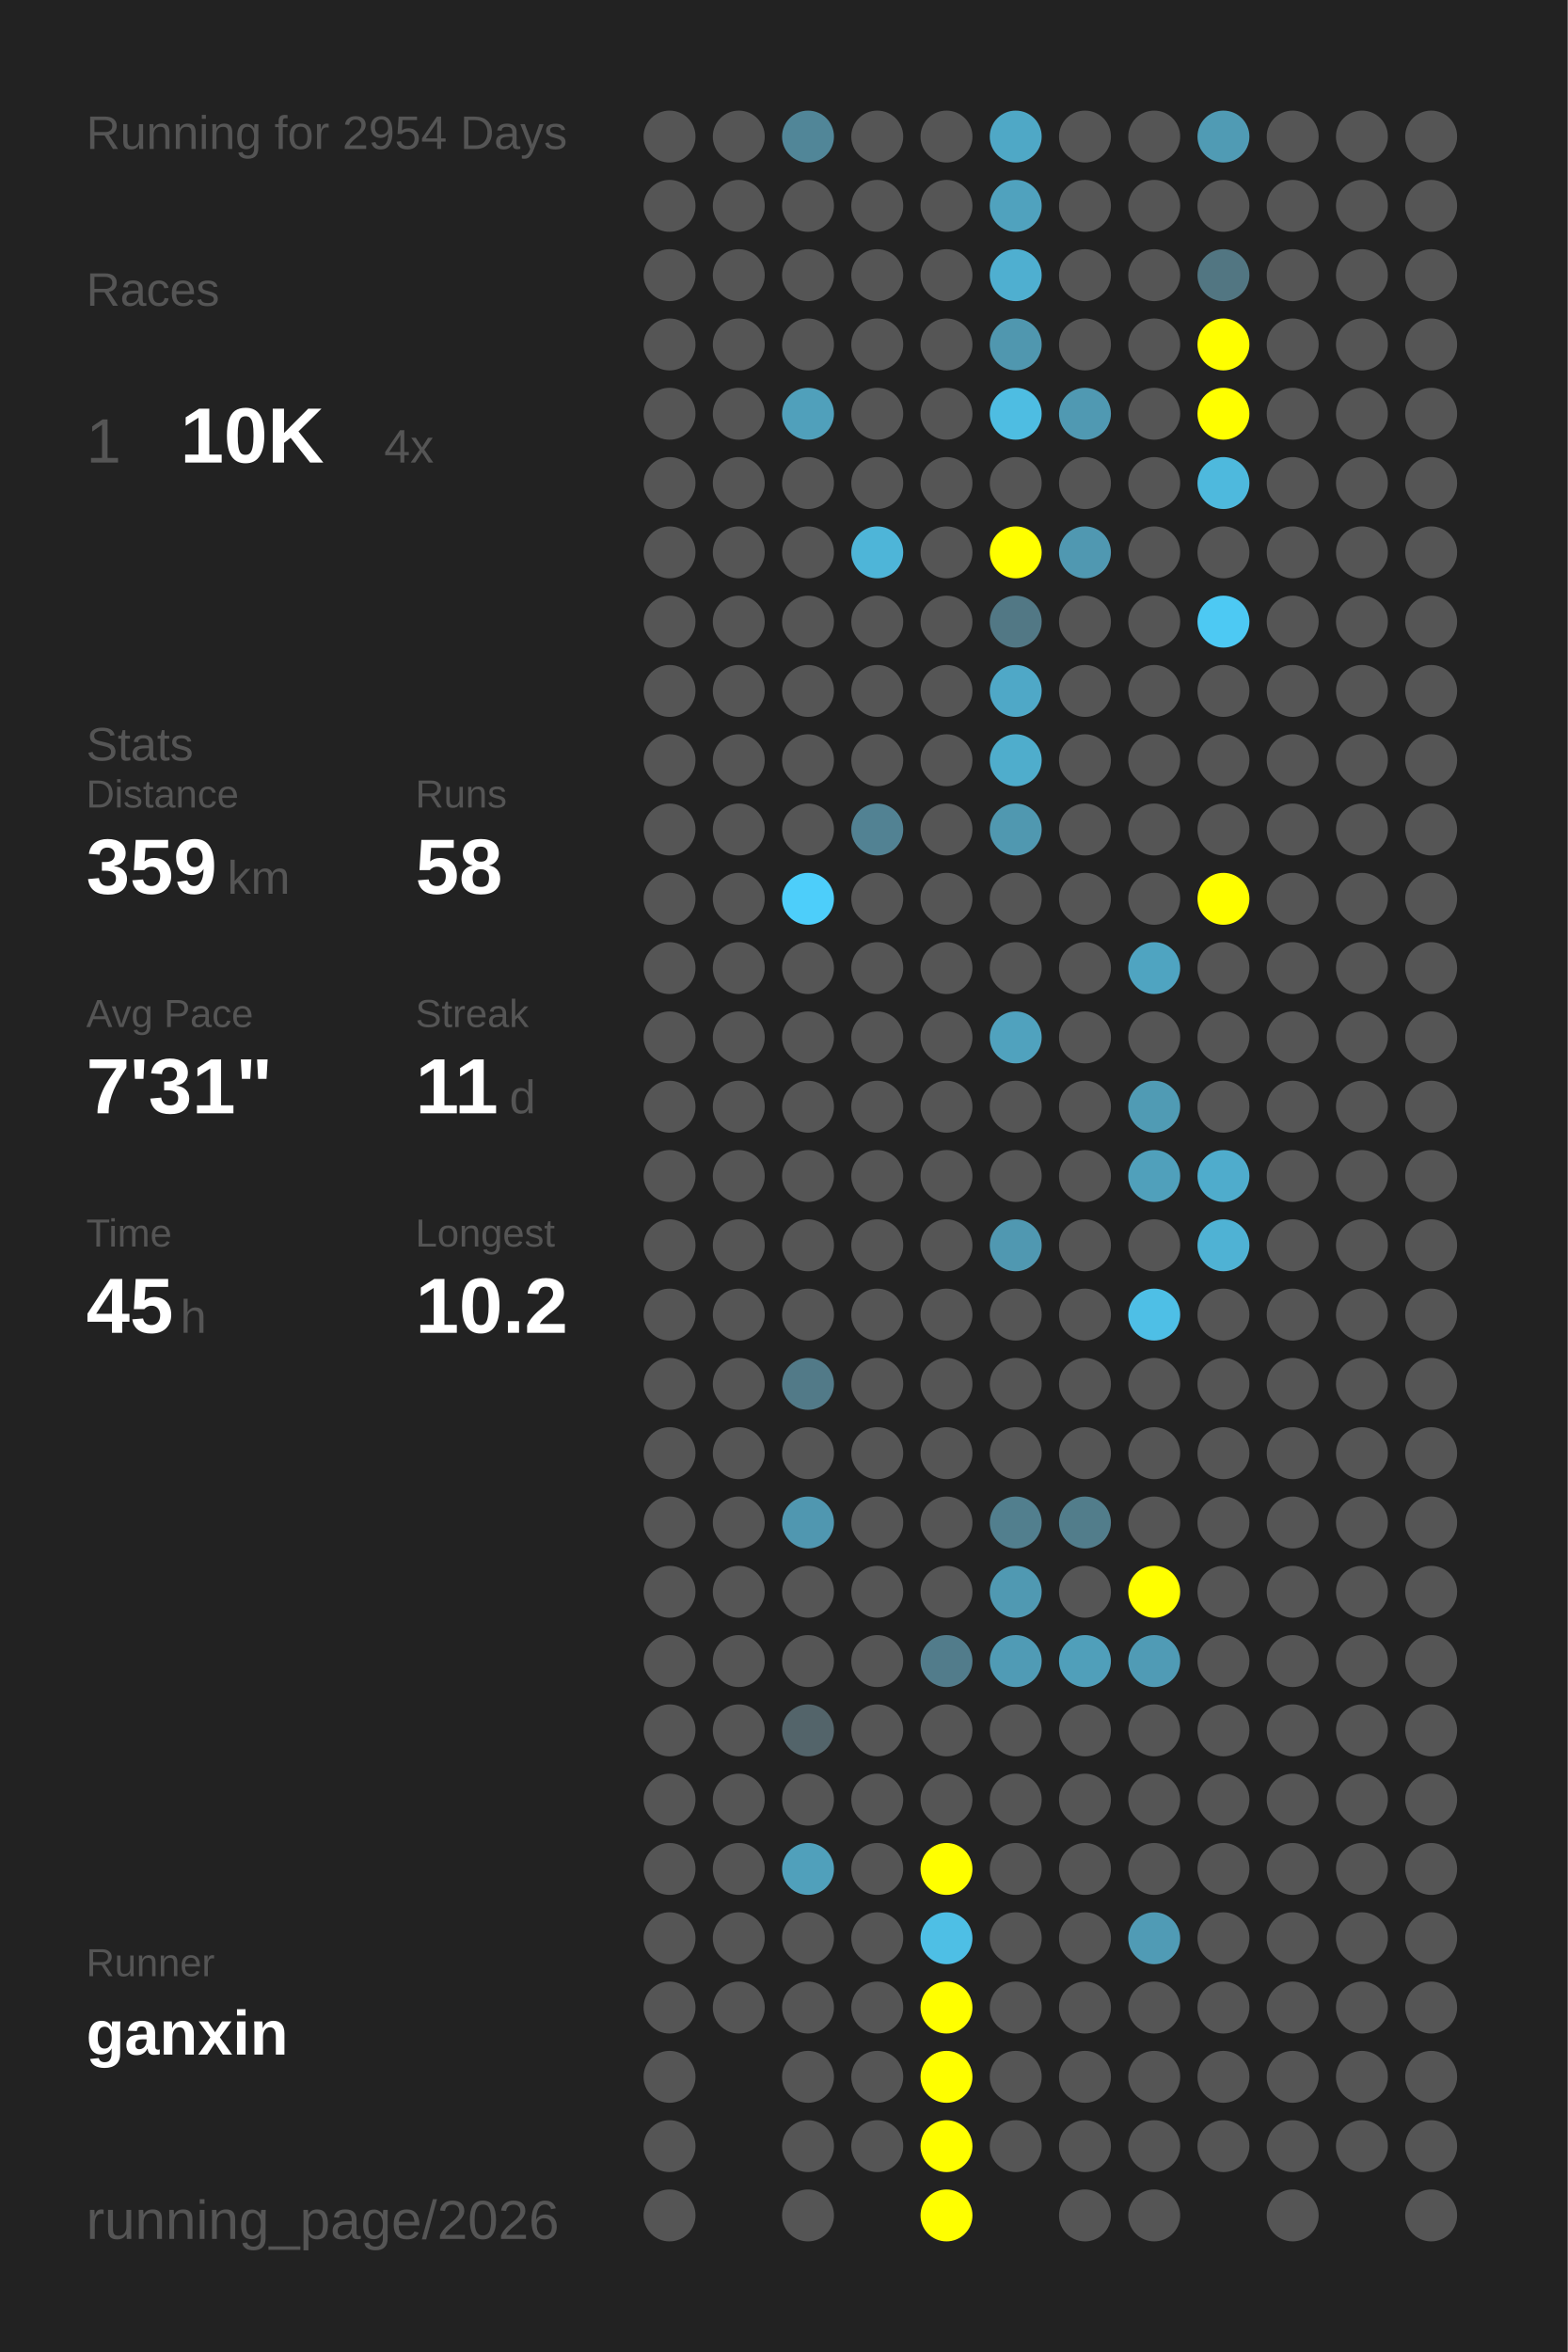
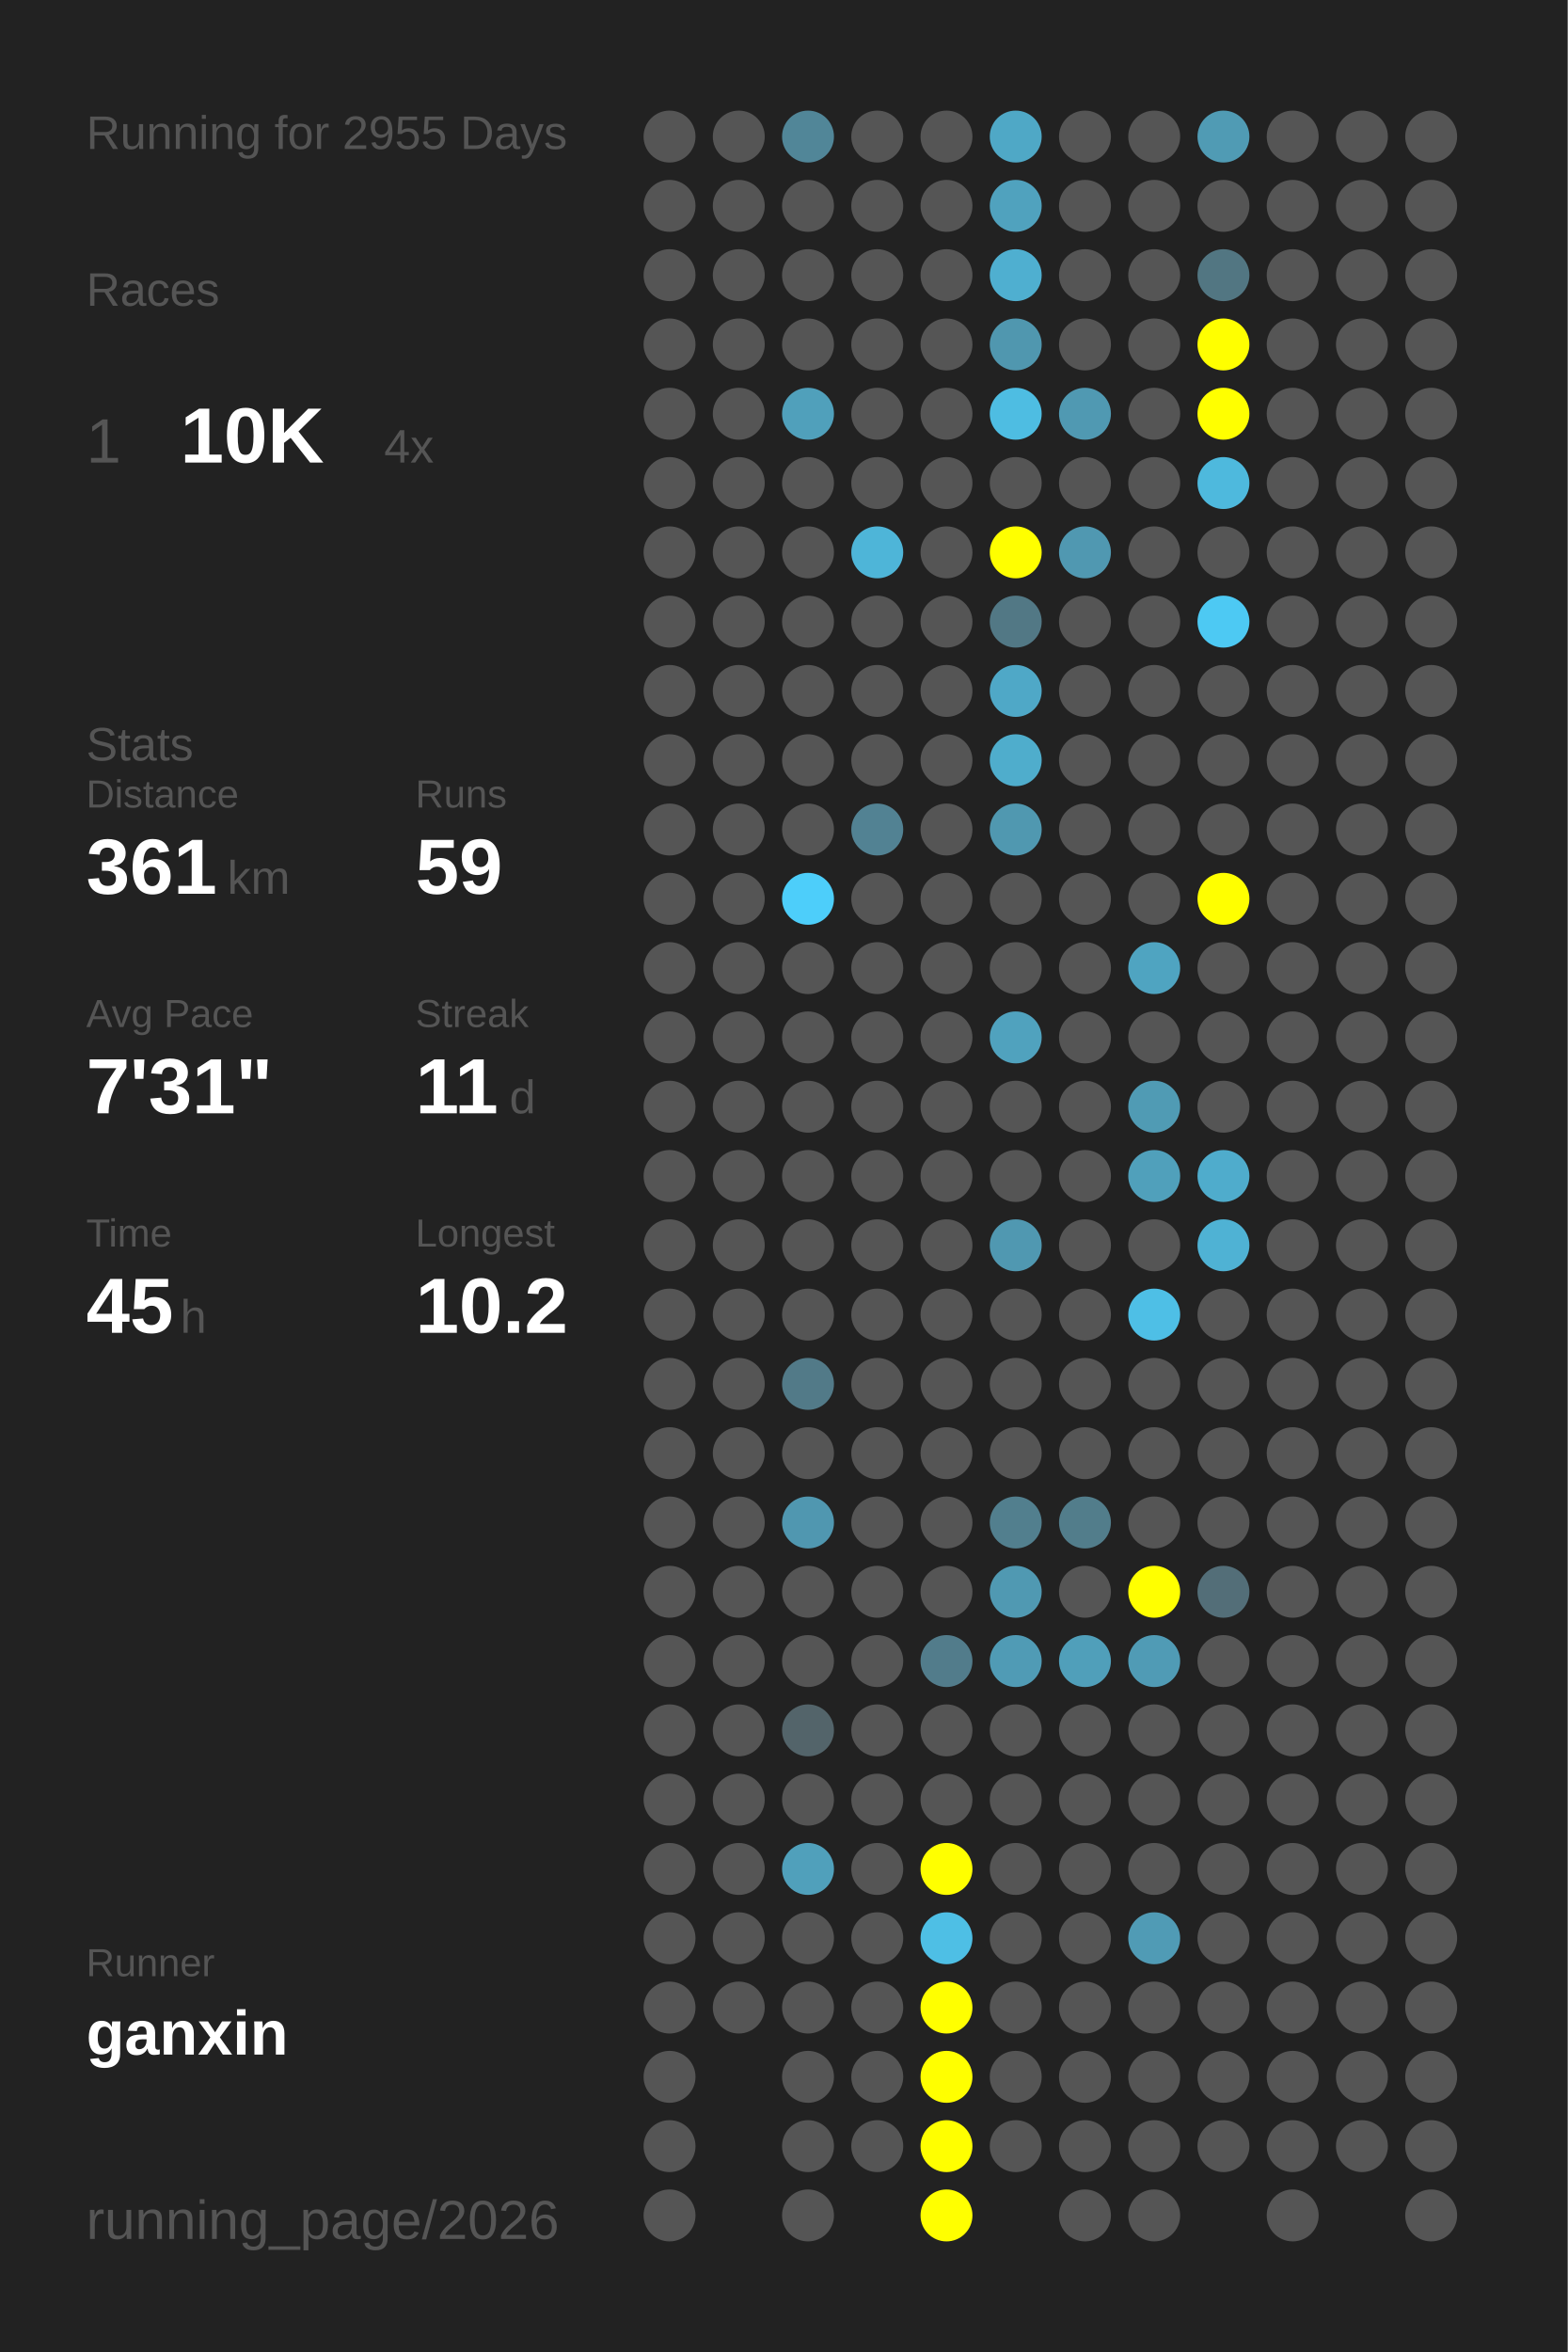
<svg xmlns="http://www.w3.org/2000/svg" baseProfile="full" height="300mm" version="1.1" viewBox="0,0,200,300" width="200mm">
  <defs />
  <rect fill="#222222" height="300" width="200" x="0" y="0" />
-   <text fill="#555555" style="font-size:6px; font-family:Arial;" x="11" y="19">Running for 2954 Days</text>
+   <text fill="#555555" style="font-size:6px; font-family:Arial;" x="11" y="19">Running for 2955 Days</text>
  <text fill="#555555" style="font-size:6px; font-family:Arial;" x="11" y="39">Races</text>
  <text fill="#555555" style="font-size:8px; font-family:Arial;" x="11" y="59">1</text>
  <text fill="#FFFFFF" style="font-size:10px; font-family:Arial; font-weight:bold;" x="23" y="59">10K</text>
  <text fill="#555555" style="font-size:6px; font-family:Arial;" x="49" y="59">4x</text>
  <text fill="#555555" style="font-size:6px; font-family:Arial;" x="11" y="97">Stats</text>
  <text fill="#555555" style="font-size:5px; font-family:Arial;" x="11" y="103">Distance</text>
-   <text fill="#FFFFFF" style="font-size:10px; font-family:Arial; font-weight:bold;" x="11" y="114">359</text>
+   <text fill="#FFFFFF" style="font-size:10px; font-family:Arial; font-weight:bold;" x="11" y="114">361</text>
  <text fill="#555555" style="font-size:6px; font-family:Arial;" x="29" y="114">km</text>
  <text fill="#555555" style="font-size:5px; font-family:Arial;" x="53" y="103">Runs</text>
-   <text fill="#FFFFFF" style="font-size:10px; font-family:Arial; font-weight:bold;" x="53" y="114">58</text>
+   <text fill="#FFFFFF" style="font-size:10px; font-family:Arial; font-weight:bold;" x="53" y="114">59</text>
  <text fill="#555555" style="font-size:5px; font-family:Arial;" x="11" y="131">Avg Pace</text>
  <text fill="#FFFFFF" style="font-size:10px; font-family:Arial; font-weight:bold;" x="11" y="142">7'31"</text>
  <text fill="#555555" style="font-size:5px; font-family:Arial;" x="53" y="131">Streak</text>
  <text fill="#FFFFFF" style="font-size:10px; font-family:Arial; font-weight:bold;" x="53" y="142">11</text>
  <text fill="#555555" style="font-size:6px; font-family:Arial;" x="65" y="142">d</text>
  <text fill="#555555" style="font-size:5px; font-family:Arial;" x="11" y="159">Time</text>
  <text fill="#FFFFFF" style="font-size:10px; font-family:Arial; font-weight:bold;" x="11" y="170">45</text>
  <text fill="#555555" style="font-size:6px; font-family:Arial;" x="23" y="170">h</text>
  <text fill="#555555" style="font-size:5px; font-family:Arial;" x="53" y="159">Longest</text>
  <text fill="#FFFFFF" style="font-size:10px; font-family:Arial; font-weight:bold;" x="53" y="170">10.2</text>
  <text fill="#555555" style="font-size:5px; font-family:Arial;" x="11" y="252.065">Runner</text>
  <text fill="#FFFFFF" style="font-size:8px; font-family:Arial; font-weight:bold;" x="11" y="262.065">ganxin</text>
  <text fill="#555555" style="font-size:7px; font-family:Arial;" x="11" y="285.581">running_page/2026</text>
  <circle cx="85.417" cy="17.419" fill="#555555" r="3.312" />
  <circle cx="85.417" cy="26.258" fill="#555555" r="3.312" />
  <circle cx="85.417" cy="35.097" fill="#555555" r="3.312" />
  <circle cx="85.417" cy="43.935" fill="#555555" r="3.312" />
  <circle cx="85.417" cy="52.774" fill="#555555" r="3.312" />
  <circle cx="85.417" cy="61.613" fill="#555555" r="3.312" />
  <circle cx="85.417" cy="70.452" fill="#555555" r="3.312" />
  <circle cx="85.417" cy="79.29" fill="#555555" r="3.312" />
  <circle cx="85.417" cy="88.129" fill="#555555" r="3.312" />
  <circle cx="85.417" cy="96.968" fill="#555555" r="3.312" />
  <circle cx="85.417" cy="105.806" fill="#555555" r="3.312" />
  <circle cx="85.417" cy="114.645" fill="#555555" r="3.312" />
  <circle cx="85.417" cy="123.484" fill="#555555" r="3.312" />
  <circle cx="85.417" cy="132.323" fill="#555555" r="3.312" />
  <circle cx="85.417" cy="141.161" fill="#555555" r="3.312" />
  <circle cx="85.417" cy="150" fill="#555555" r="3.312" />
  <circle cx="85.417" cy="158.839" fill="#555555" r="3.312" />
  <circle cx="85.417" cy="167.677" fill="#555555" r="3.312" />
  <circle cx="85.417" cy="176.516" fill="#555555" r="3.312" />
  <circle cx="85.417" cy="185.355" fill="#555555" r="3.312" />
  <circle cx="85.417" cy="194.194" fill="#555555" r="3.312" />
  <circle cx="85.417" cy="203.032" fill="#555555" r="3.312" />
  <circle cx="85.417" cy="211.871" fill="#555555" r="3.312" />
  <circle cx="85.417" cy="220.71" fill="#555555" r="3.312" />
  <circle cx="85.417" cy="229.548" fill="#555555" r="3.312" />
  <circle cx="85.417" cy="238.387" fill="#555555" r="3.312" />
  <circle cx="85.417" cy="247.226" fill="#555555" r="3.312" />
  <circle cx="85.417" cy="256.065" fill="#555555" r="3.312" />
  <circle cx="85.417" cy="264.903" fill="#555555" r="3.312" />
  <circle cx="85.417" cy="273.742" fill="#555555" r="3.312" />
  <circle cx="85.417" cy="282.581" fill="#555555" r="3.312" />
  <circle cx="94.25" cy="17.419" fill="#555555" r="3.312" />
  <circle cx="94.25" cy="26.258" fill="#555555" r="3.312" />
  <circle cx="94.25" cy="35.097" fill="#555555" r="3.312" />
  <circle cx="94.25" cy="43.935" fill="#555555" r="3.312" />
  <circle cx="94.25" cy="52.774" fill="#555555" r="3.312" />
  <circle cx="94.25" cy="61.613" fill="#555555" r="3.312" />
  <circle cx="94.25" cy="70.452" fill="#555555" r="3.312" />
  <circle cx="94.25" cy="79.29" fill="#555555" r="3.312" />
  <circle cx="94.25" cy="88.129" fill="#555555" r="3.312" />
  <circle cx="94.25" cy="96.968" fill="#555555" r="3.312" />
  <circle cx="94.25" cy="105.806" fill="#555555" r="3.312" />
  <circle cx="94.25" cy="114.645" fill="#555555" r="3.312" />
  <circle cx="94.25" cy="123.484" fill="#555555" r="3.312" />
  <circle cx="94.25" cy="132.323" fill="#555555" r="3.312" />
  <circle cx="94.25" cy="141.161" fill="#555555" r="3.312" />
  <circle cx="94.25" cy="150" fill="#555555" r="3.312" />
  <circle cx="94.25" cy="158.839" fill="#555555" r="3.312" />
  <circle cx="94.25" cy="167.677" fill="#555555" r="3.312" />
  <circle cx="94.25" cy="176.516" fill="#555555" r="3.312" />
  <circle cx="94.25" cy="185.355" fill="#555555" r="3.312" />
  <circle cx="94.25" cy="194.194" fill="#555555" r="3.312" />
  <circle cx="94.25" cy="203.032" fill="#555555" r="3.312" />
  <circle cx="94.25" cy="211.871" fill="#555555" r="3.312" />
  <circle cx="94.25" cy="220.71" fill="#555555" r="3.312" />
  <circle cx="94.25" cy="229.548" fill="#555555" r="3.312" />
  <circle cx="94.25" cy="238.387" fill="#555555" r="3.312" />
  <circle cx="94.25" cy="247.226" fill="#555555" r="3.312" />
  <circle cx="94.25" cy="256.065" fill="#555555" r="3.312" />
  <circle cx="103.083" cy="17.419" fill="#518698" r="3.312" />
  <circle cx="103.083" cy="26.258" fill="#555555" r="3.312" />
  <circle cx="103.083" cy="35.097" fill="#555555" r="3.312" />
  <circle cx="103.083" cy="43.935" fill="#555555" r="3.312" />
  <circle cx="103.083" cy="52.774" fill="#50a0bb" r="3.312" />
  <circle cx="103.083" cy="61.613" fill="#555555" r="3.312" />
  <circle cx="103.083" cy="70.452" fill="#555555" r="3.312" />
  <circle cx="103.083" cy="79.29" fill="#555555" r="3.312" />
  <circle cx="103.083" cy="88.129" fill="#555555" r="3.312" />
  <circle cx="103.083" cy="96.968" fill="#555555" r="3.312" />
  <circle cx="103.083" cy="105.806" fill="#555555" r="3.312" />
  <circle cx="103.083" cy="114.645" fill="#4dcefa" r="3.312" />
  <circle cx="103.083" cy="123.484" fill="#555555" r="3.312" />
  <circle cx="103.083" cy="132.323" fill="#555555" r="3.312" />
  <circle cx="103.083" cy="141.161" fill="#555555" r="3.312" />
  <circle cx="103.083" cy="150" fill="#555555" r="3.312" />
  <circle cx="103.083" cy="158.839" fill="#555555" r="3.312" />
  <circle cx="103.083" cy="167.677" fill="#555555" r="3.312" />
  <circle cx="103.083" cy="176.516" fill="#527a88" r="3.312" />
  <circle cx="103.083" cy="185.355" fill="#555555" r="3.312" />
  <circle cx="103.083" cy="194.194" fill="#5097b0" r="3.312" />
  <circle cx="103.083" cy="203.032" fill="#555555" r="3.312" />
  <circle cx="103.083" cy="211.871" fill="#555555" r="3.312" />
  <circle cx="103.083" cy="220.71" fill="#53646a" r="3.312" />
  <circle cx="103.083" cy="229.548" fill="#555555" r="3.312" />
  <circle cx="103.083" cy="238.387" fill="#50a0bb" r="3.312" />
  <circle cx="103.083" cy="247.226" fill="#555555" r="3.312" />
  <circle cx="103.083" cy="256.065" fill="#555555" r="3.312" />
  <circle cx="103.083" cy="264.903" fill="#555555" r="3.312" />
  <circle cx="103.083" cy="273.742" fill="#555555" r="3.312" />
  <circle cx="103.083" cy="282.581" fill="#555555" r="3.312" />
  <circle cx="111.917" cy="17.419" fill="#555555" r="3.312" />
  <circle cx="111.917" cy="26.258" fill="#555555" r="3.312" />
  <circle cx="111.917" cy="35.097" fill="#555555" r="3.312" />
  <circle cx="111.917" cy="43.935" fill="#555555" r="3.312" />
  <circle cx="111.917" cy="52.774" fill="#555555" r="3.312" />
  <circle cx="111.917" cy="61.613" fill="#555555" r="3.312" />
  <circle cx="111.917" cy="70.452" fill="#4eb5d8" r="3.312" />
  <circle cx="111.917" cy="79.29" fill="#555555" r="3.312" />
  <circle cx="111.917" cy="88.129" fill="#555555" r="3.312" />
  <circle cx="111.917" cy="96.968" fill="#555555" r="3.312" />
  <circle cx="111.917" cy="105.806" fill="#528293" r="3.312" />
  <circle cx="111.917" cy="114.645" fill="#555555" r="3.312" />
  <circle cx="111.917" cy="123.484" fill="#555555" r="3.312" />
  <circle cx="111.917" cy="132.323" fill="#555555" r="3.312" />
  <circle cx="111.917" cy="141.161" fill="#555555" r="3.312" />
  <circle cx="111.917" cy="150" fill="#555555" r="3.312" />
  <circle cx="111.917" cy="158.839" fill="#555555" r="3.312" />
  <circle cx="111.917" cy="167.677" fill="#555555" r="3.312" />
  <circle cx="111.917" cy="176.516" fill="#555555" r="3.312" />
  <circle cx="111.917" cy="185.355" fill="#555555" r="3.312" />
  <circle cx="111.917" cy="194.194" fill="#555555" r="3.312" />
  <circle cx="111.917" cy="203.032" fill="#555555" r="3.312" />
  <circle cx="111.917" cy="211.871" fill="#555555" r="3.312" />
  <circle cx="111.917" cy="220.71" fill="#555555" r="3.312" />
  <circle cx="111.917" cy="229.548" fill="#555555" r="3.312" />
  <circle cx="111.917" cy="238.387" fill="#555555" r="3.312" />
  <circle cx="111.917" cy="247.226" fill="#555555" r="3.312" />
  <circle cx="111.917" cy="256.065" fill="#555555" r="3.312" />
  <circle cx="111.917" cy="264.903" fill="#555555" r="3.312" />
  <circle cx="111.917" cy="273.742" fill="#555555" r="3.312" />
  <circle cx="120.75" cy="17.419" fill="#555555" r="3.312" />
  <circle cx="120.75" cy="26.258" fill="#555555" r="3.312" />
  <circle cx="120.75" cy="35.097" fill="#555555" r="3.312" />
  <circle cx="120.75" cy="43.935" fill="#555555" r="3.312" />
  <circle cx="120.75" cy="52.774" fill="#555555" r="3.312" />
  <circle cx="120.75" cy="61.613" fill="#555555" r="3.312" />
  <circle cx="120.75" cy="70.452" fill="#555555" r="3.312" />
  <circle cx="120.75" cy="79.29" fill="#555555" r="3.312" />
  <circle cx="120.75" cy="88.129" fill="#555555" r="3.312" />
  <circle cx="120.75" cy="96.968" fill="#555555" r="3.312" />
  <circle cx="120.75" cy="105.806" fill="#555555" r="3.312" />
  <circle cx="120.75" cy="114.645" fill="#555555" r="3.312" />
  <circle cx="120.75" cy="123.484" fill="#555555" r="3.312" />
  <circle cx="120.75" cy="132.323" fill="#555555" r="3.312" />
  <circle cx="120.75" cy="141.161" fill="#555555" r="3.312" />
  <circle cx="120.75" cy="150" fill="#555555" r="3.312" />
  <circle cx="120.75" cy="158.839" fill="#555555" r="3.312" />
  <circle cx="120.75" cy="167.677" fill="#555555" r="3.312" />
  <circle cx="120.75" cy="176.516" fill="#555555" r="3.312" />
  <circle cx="120.75" cy="185.355" fill="#555555" r="3.312" />
  <circle cx="120.75" cy="194.194" fill="#555555" r="3.312" />
  <circle cx="120.75" cy="203.032" fill="#555555" r="3.312" />
  <circle cx="120.75" cy="211.871" fill="#527c8b" r="3.312" />
  <circle cx="120.75" cy="220.71" fill="#555555" r="3.312" />
  <circle cx="120.75" cy="229.548" fill="#555555" r="3.312" />
  <circle cx="120.75" cy="238.387" fill="#FFFF00" r="3.312" />
  <circle cx="120.75" cy="247.226" fill="#4ebfe5" r="3.312" />
  <circle cx="120.75" cy="256.065" fill="#FFFF00" r="3.312" />
  <circle cx="120.75" cy="264.903" fill="#FFFF00" r="3.312" />
  <circle cx="120.75" cy="273.742" fill="#FFFF00" r="3.312" />
  <circle cx="120.75" cy="282.581" fill="#FFFF00" r="3.312" />
  <circle cx="129.583" cy="17.419" fill="#4fa8c6" r="3.312" />
  <circle cx="129.583" cy="26.258" fill="#50a2be" r="3.312" />
  <circle cx="129.583" cy="35.097" fill="#4fafd0" r="3.312" />
  <circle cx="129.583" cy="43.935" fill="#5097af" r="3.312" />
  <circle cx="129.583" cy="52.774" fill="#4ebde2" r="3.312" />
  <circle cx="129.583" cy="61.613" fill="#555555" r="3.312" />
  <circle cx="129.583" cy="70.452" fill="#FFFF00" r="3.312" />
  <circle cx="129.583" cy="79.29" fill="#527885" r="3.312" />
  <circle cx="129.583" cy="88.129" fill="#4fa8c7" r="3.312" />
  <circle cx="129.583" cy="96.968" fill="#4fadcc" r="3.312" />
  <circle cx="129.583" cy="105.806" fill="#5098b0" r="3.312" />
  <circle cx="129.583" cy="114.645" fill="#555555" r="3.312" />
  <circle cx="129.583" cy="123.484" fill="#555555" r="3.312" />
  <circle cx="129.583" cy="132.323" fill="#50a2be" r="3.312" />
  <circle cx="129.583" cy="141.161" fill="#555555" r="3.312" />
  <circle cx="129.583" cy="150" fill="#555555" r="3.312" />
  <circle cx="129.583" cy="158.839" fill="#5098b1" r="3.312" />
  <circle cx="129.583" cy="167.677" fill="#555555" r="3.312" />
  <circle cx="129.583" cy="176.516" fill="#555555" r="3.312" />
  <circle cx="129.583" cy="185.355" fill="#555555" r="3.312" />
  <circle cx="129.583" cy="194.194" fill="#527f8e" r="3.312" />
  <circle cx="129.583" cy="203.032" fill="#5099b2" r="3.312" />
  <circle cx="129.583" cy="211.871" fill="#509bb5" r="3.312" />
  <circle cx="129.583" cy="220.71" fill="#555555" r="3.312" />
  <circle cx="129.583" cy="229.548" fill="#555555" r="3.312" />
  <circle cx="129.583" cy="238.387" fill="#555555" r="3.312" />
  <circle cx="129.583" cy="247.226" fill="#555555" r="3.312" />
  <circle cx="129.583" cy="256.065" fill="#555555" r="3.312" />
  <circle cx="129.583" cy="264.903" fill="#555555" r="3.312" />
  <circle cx="129.583" cy="273.742" fill="#555555" r="3.312" />
  <circle cx="138.417" cy="17.419" fill="#555555" r="3.312" />
  <circle cx="138.417" cy="26.258" fill="#555555" r="3.312" />
  <circle cx="138.417" cy="35.097" fill="#555555" r="3.312" />
  <circle cx="138.417" cy="43.935" fill="#555555" r="3.312" />
  <circle cx="138.417" cy="52.774" fill="#5099b2" r="3.312" />
  <circle cx="138.417" cy="61.613" fill="#555555" r="3.312" />
  <circle cx="138.417" cy="70.452" fill="#5098b1" r="3.312" />
  <circle cx="138.417" cy="79.29" fill="#555555" r="3.312" />
  <circle cx="138.417" cy="88.129" fill="#555555" r="3.312" />
  <circle cx="138.417" cy="96.968" fill="#555555" r="3.312" />
  <circle cx="138.417" cy="105.806" fill="#555555" r="3.312" />
  <circle cx="138.417" cy="114.645" fill="#555555" r="3.312" />
  <circle cx="138.417" cy="123.484" fill="#555555" r="3.312" />
  <circle cx="138.417" cy="132.323" fill="#555555" r="3.312" />
  <circle cx="138.417" cy="141.161" fill="#555555" r="3.312" />
  <circle cx="138.417" cy="150" fill="#555555" r="3.312" />
  <circle cx="138.417" cy="158.839" fill="#555555" r="3.312" />
  <circle cx="138.417" cy="167.677" fill="#555555" r="3.312" />
  <circle cx="138.417" cy="176.516" fill="#555555" r="3.312" />
  <circle cx="138.417" cy="185.355" fill="#555555" r="3.312" />
  <circle cx="138.417" cy="194.194" fill="#527d8b" r="3.312" />
  <circle cx="138.417" cy="203.032" fill="#555555" r="3.312" />
  <circle cx="138.417" cy="211.871" fill="#509fba" r="3.312" />
  <circle cx="138.417" cy="220.71" fill="#555555" r="3.312" />
  <circle cx="138.417" cy="229.548" fill="#555555" r="3.312" />
  <circle cx="138.417" cy="238.387" fill="#555555" r="3.312" />
  <circle cx="138.417" cy="247.226" fill="#555555" r="3.312" />
  <circle cx="138.417" cy="256.065" fill="#555555" r="3.312" />
  <circle cx="138.417" cy="264.903" fill="#555555" r="3.312" />
  <circle cx="138.417" cy="273.742" fill="#555555" r="3.312" />
  <circle cx="138.417" cy="282.581" fill="#555555" r="3.312" />
  <circle cx="147.25" cy="17.419" fill="#555555" r="3.312" />
  <circle cx="147.25" cy="26.258" fill="#555555" r="3.312" />
  <circle cx="147.25" cy="35.097" fill="#555555" r="3.312" />
  <circle cx="147.25" cy="43.935" fill="#555555" r="3.312" />
  <circle cx="147.25" cy="52.774" fill="#555555" r="3.312" />
  <circle cx="147.25" cy="61.613" fill="#555555" r="3.312" />
  <circle cx="147.25" cy="70.452" fill="#555555" r="3.312" />
  <circle cx="147.25" cy="79.29" fill="#555555" r="3.312" />
  <circle cx="147.25" cy="88.129" fill="#555555" r="3.312" />
  <circle cx="147.25" cy="96.968" fill="#555555" r="3.312" />
  <circle cx="147.25" cy="105.806" fill="#555555" r="3.312" />
  <circle cx="147.25" cy="114.645" fill="#555555" r="3.312" />
  <circle cx="147.25" cy="123.484" fill="#4fa4c1" r="3.312" />
  <circle cx="147.25" cy="132.323" fill="#555555" r="3.312" />
  <circle cx="147.25" cy="141.161" fill="#509bb4" r="3.312" />
  <circle cx="147.25" cy="150" fill="#50a0bb" r="3.312" />
  <circle cx="147.25" cy="158.839" fill="#555555" r="3.312" />
  <circle cx="147.25" cy="167.677" fill="#4ebfe6" r="3.312" />
  <circle cx="147.25" cy="176.516" fill="#555555" r="3.312" />
  <circle cx="147.25" cy="185.355" fill="#555555" r="3.312" />
  <circle cx="147.25" cy="194.194" fill="#555555" r="3.312" />
  <circle cx="147.25" cy="203.032" fill="#FFFF00" r="3.312" />
  <circle cx="147.25" cy="211.871" fill="#509bb5" r="3.312" />
  <circle cx="147.25" cy="220.71" fill="#555555" r="3.312" />
  <circle cx="147.25" cy="229.548" fill="#555555" r="3.312" />
  <circle cx="147.25" cy="238.387" fill="#555555" r="3.312" />
  <circle cx="147.25" cy="247.226" fill="#509bb5" r="3.312" />
  <circle cx="147.25" cy="256.065" fill="#555555" r="3.312" />
  <circle cx="147.25" cy="264.903" fill="#555555" r="3.312" />
  <circle cx="147.25" cy="273.742" fill="#555555" r="3.312" />
  <circle cx="147.25" cy="282.581" fill="#555555" r="3.312" />
  <circle cx="156.083" cy="17.419" fill="#509bb4" r="3.312" />
  <circle cx="156.083" cy="26.258" fill="#555555" r="3.312" />
  <circle cx="156.083" cy="35.097" fill="#527682" r="3.312" />
  <circle cx="156.083" cy="43.935" fill="#FFFF00" r="3.312" />
  <circle cx="156.083" cy="52.774" fill="#FFFF00" r="3.312" />
  <circle cx="156.083" cy="61.613" fill="#4eb9dd" r="3.312" />
  <circle cx="156.083" cy="70.452" fill="#555555" r="3.312" />
  <circle cx="156.083" cy="79.29" fill="#4dc9f3" r="3.312" />
  <circle cx="156.083" cy="88.129" fill="#555555" r="3.312" />
  <circle cx="156.083" cy="96.968" fill="#555555" r="3.312" />
  <circle cx="156.083" cy="105.806" fill="#555555" r="3.312" />
  <circle cx="156.083" cy="114.645" fill="#FFFF00" r="3.312" />
  <circle cx="156.083" cy="123.484" fill="#555555" r="3.312" />
  <circle cx="156.083" cy="132.323" fill="#555555" r="3.312" />
  <circle cx="156.083" cy="141.161" fill="#555555" r="3.312" />
  <circle cx="156.083" cy="150" fill="#4faccc" r="3.312" />
  <circle cx="156.083" cy="158.839" fill="#4fb2d4" r="3.312" />
  <circle cx="156.083" cy="167.677" fill="#555555" r="3.312" />
  <circle cx="156.083" cy="176.516" fill="#555555" r="3.312" />
  <circle cx="156.083" cy="185.355" fill="#555555" r="3.312" />
  <circle cx="156.083" cy="194.194" fill="#555555" r="3.312" />
-   <circle cx="156.083" cy="203.032" fill="#555555" r="3.312" />
+   <circle cx="156.083" cy="203.032" fill="#536e78" r="3.312" />
  <circle cx="156.083" cy="211.871" fill="#555555" r="3.312" />
  <circle cx="156.083" cy="220.71" fill="#555555" r="3.312" />
  <circle cx="156.083" cy="229.548" fill="#555555" r="3.312" />
  <circle cx="156.083" cy="238.387" fill="#555555" r="3.312" />
  <circle cx="156.083" cy="247.226" fill="#555555" r="3.312" />
  <circle cx="156.083" cy="256.065" fill="#555555" r="3.312" />
  <circle cx="156.083" cy="264.903" fill="#555555" r="3.312" />
  <circle cx="156.083" cy="273.742" fill="#555555" r="3.312" />
  <circle cx="164.917" cy="17.419" fill="#555555" r="3.312" />
  <circle cx="164.917" cy="26.258" fill="#555555" r="3.312" />
  <circle cx="164.917" cy="35.097" fill="#555555" r="3.312" />
  <circle cx="164.917" cy="43.935" fill="#555555" r="3.312" />
  <circle cx="164.917" cy="52.774" fill="#555555" r="3.312" />
  <circle cx="164.917" cy="61.613" fill="#555555" r="3.312" />
  <circle cx="164.917" cy="70.452" fill="#555555" r="3.312" />
  <circle cx="164.917" cy="79.29" fill="#555555" r="3.312" />
  <circle cx="164.917" cy="88.129" fill="#555555" r="3.312" />
  <circle cx="164.917" cy="96.968" fill="#555555" r="3.312" />
  <circle cx="164.917" cy="105.806" fill="#555555" r="3.312" />
  <circle cx="164.917" cy="114.645" fill="#555555" r="3.312" />
  <circle cx="164.917" cy="123.484" fill="#555555" r="3.312" />
  <circle cx="164.917" cy="132.323" fill="#555555" r="3.312" />
  <circle cx="164.917" cy="141.161" fill="#555555" r="3.312" />
  <circle cx="164.917" cy="150" fill="#555555" r="3.312" />
  <circle cx="164.917" cy="158.839" fill="#555555" r="3.312" />
  <circle cx="164.917" cy="167.677" fill="#555555" r="3.312" />
  <circle cx="164.917" cy="176.516" fill="#555555" r="3.312" />
  <circle cx="164.917" cy="185.355" fill="#555555" r="3.312" />
  <circle cx="164.917" cy="194.194" fill="#555555" r="3.312" />
  <circle cx="164.917" cy="203.032" fill="#555555" r="3.312" />
  <circle cx="164.917" cy="211.871" fill="#555555" r="3.312" />
  <circle cx="164.917" cy="220.71" fill="#555555" r="3.312" />
  <circle cx="164.917" cy="229.548" fill="#555555" r="3.312" />
  <circle cx="164.917" cy="238.387" fill="#555555" r="3.312" />
  <circle cx="164.917" cy="247.226" fill="#555555" r="3.312" />
  <circle cx="164.917" cy="256.065" fill="#555555" r="3.312" />
  <circle cx="164.917" cy="264.903" fill="#555555" r="3.312" />
  <circle cx="164.917" cy="273.742" fill="#555555" r="3.312" />
  <circle cx="164.917" cy="282.581" fill="#555555" r="3.312" />
  <circle cx="173.75" cy="17.419" fill="#555555" r="3.312" />
  <circle cx="173.75" cy="26.258" fill="#555555" r="3.312" />
  <circle cx="173.75" cy="35.097" fill="#555555" r="3.312" />
  <circle cx="173.75" cy="43.935" fill="#555555" r="3.312" />
  <circle cx="173.75" cy="52.774" fill="#555555" r="3.312" />
  <circle cx="173.75" cy="61.613" fill="#555555" r="3.312" />
  <circle cx="173.75" cy="70.452" fill="#555555" r="3.312" />
  <circle cx="173.75" cy="79.29" fill="#555555" r="3.312" />
  <circle cx="173.75" cy="88.129" fill="#555555" r="3.312" />
  <circle cx="173.75" cy="96.968" fill="#555555" r="3.312" />
  <circle cx="173.75" cy="105.806" fill="#555555" r="3.312" />
  <circle cx="173.75" cy="114.645" fill="#555555" r="3.312" />
  <circle cx="173.75" cy="123.484" fill="#555555" r="3.312" />
  <circle cx="173.75" cy="132.323" fill="#555555" r="3.312" />
  <circle cx="173.75" cy="141.161" fill="#555555" r="3.312" />
  <circle cx="173.75" cy="150" fill="#555555" r="3.312" />
  <circle cx="173.75" cy="158.839" fill="#555555" r="3.312" />
  <circle cx="173.75" cy="167.677" fill="#555555" r="3.312" />
  <circle cx="173.75" cy="176.516" fill="#555555" r="3.312" />
  <circle cx="173.75" cy="185.355" fill="#555555" r="3.312" />
  <circle cx="173.75" cy="194.194" fill="#555555" r="3.312" />
  <circle cx="173.75" cy="203.032" fill="#555555" r="3.312" />
  <circle cx="173.75" cy="211.871" fill="#555555" r="3.312" />
  <circle cx="173.75" cy="220.71" fill="#555555" r="3.312" />
  <circle cx="173.75" cy="229.548" fill="#555555" r="3.312" />
  <circle cx="173.75" cy="238.387" fill="#555555" r="3.312" />
  <circle cx="173.75" cy="247.226" fill="#555555" r="3.312" />
  <circle cx="173.75" cy="256.065" fill="#555555" r="3.312" />
  <circle cx="173.75" cy="264.903" fill="#555555" r="3.312" />
  <circle cx="173.75" cy="273.742" fill="#555555" r="3.312" />
  <circle cx="182.583" cy="17.419" fill="#555555" r="3.312" />
  <circle cx="182.583" cy="26.258" fill="#555555" r="3.312" />
  <circle cx="182.583" cy="35.097" fill="#555555" r="3.312" />
  <circle cx="182.583" cy="43.935" fill="#555555" r="3.312" />
  <circle cx="182.583" cy="52.774" fill="#555555" r="3.312" />
  <circle cx="182.583" cy="61.613" fill="#555555" r="3.312" />
  <circle cx="182.583" cy="70.452" fill="#555555" r="3.312" />
  <circle cx="182.583" cy="79.29" fill="#555555" r="3.312" />
  <circle cx="182.583" cy="88.129" fill="#555555" r="3.312" />
  <circle cx="182.583" cy="96.968" fill="#555555" r="3.312" />
  <circle cx="182.583" cy="105.806" fill="#555555" r="3.312" />
  <circle cx="182.583" cy="114.645" fill="#555555" r="3.312" />
  <circle cx="182.583" cy="123.484" fill="#555555" r="3.312" />
  <circle cx="182.583" cy="132.323" fill="#555555" r="3.312" />
  <circle cx="182.583" cy="141.161" fill="#555555" r="3.312" />
  <circle cx="182.583" cy="150" fill="#555555" r="3.312" />
  <circle cx="182.583" cy="158.839" fill="#555555" r="3.312" />
  <circle cx="182.583" cy="167.677" fill="#555555" r="3.312" />
  <circle cx="182.583" cy="176.516" fill="#555555" r="3.312" />
  <circle cx="182.583" cy="185.355" fill="#555555" r="3.312" />
  <circle cx="182.583" cy="194.194" fill="#555555" r="3.312" />
  <circle cx="182.583" cy="203.032" fill="#555555" r="3.312" />
  <circle cx="182.583" cy="211.871" fill="#555555" r="3.312" />
  <circle cx="182.583" cy="220.71" fill="#555555" r="3.312" />
  <circle cx="182.583" cy="229.548" fill="#555555" r="3.312" />
  <circle cx="182.583" cy="238.387" fill="#555555" r="3.312" />
  <circle cx="182.583" cy="247.226" fill="#555555" r="3.312" />
  <circle cx="182.583" cy="256.065" fill="#555555" r="3.312" />
  <circle cx="182.583" cy="264.903" fill="#555555" r="3.312" />
  <circle cx="182.583" cy="273.742" fill="#555555" r="3.312" />
  <circle cx="182.583" cy="282.581" fill="#555555" r="3.312" />
</svg>
